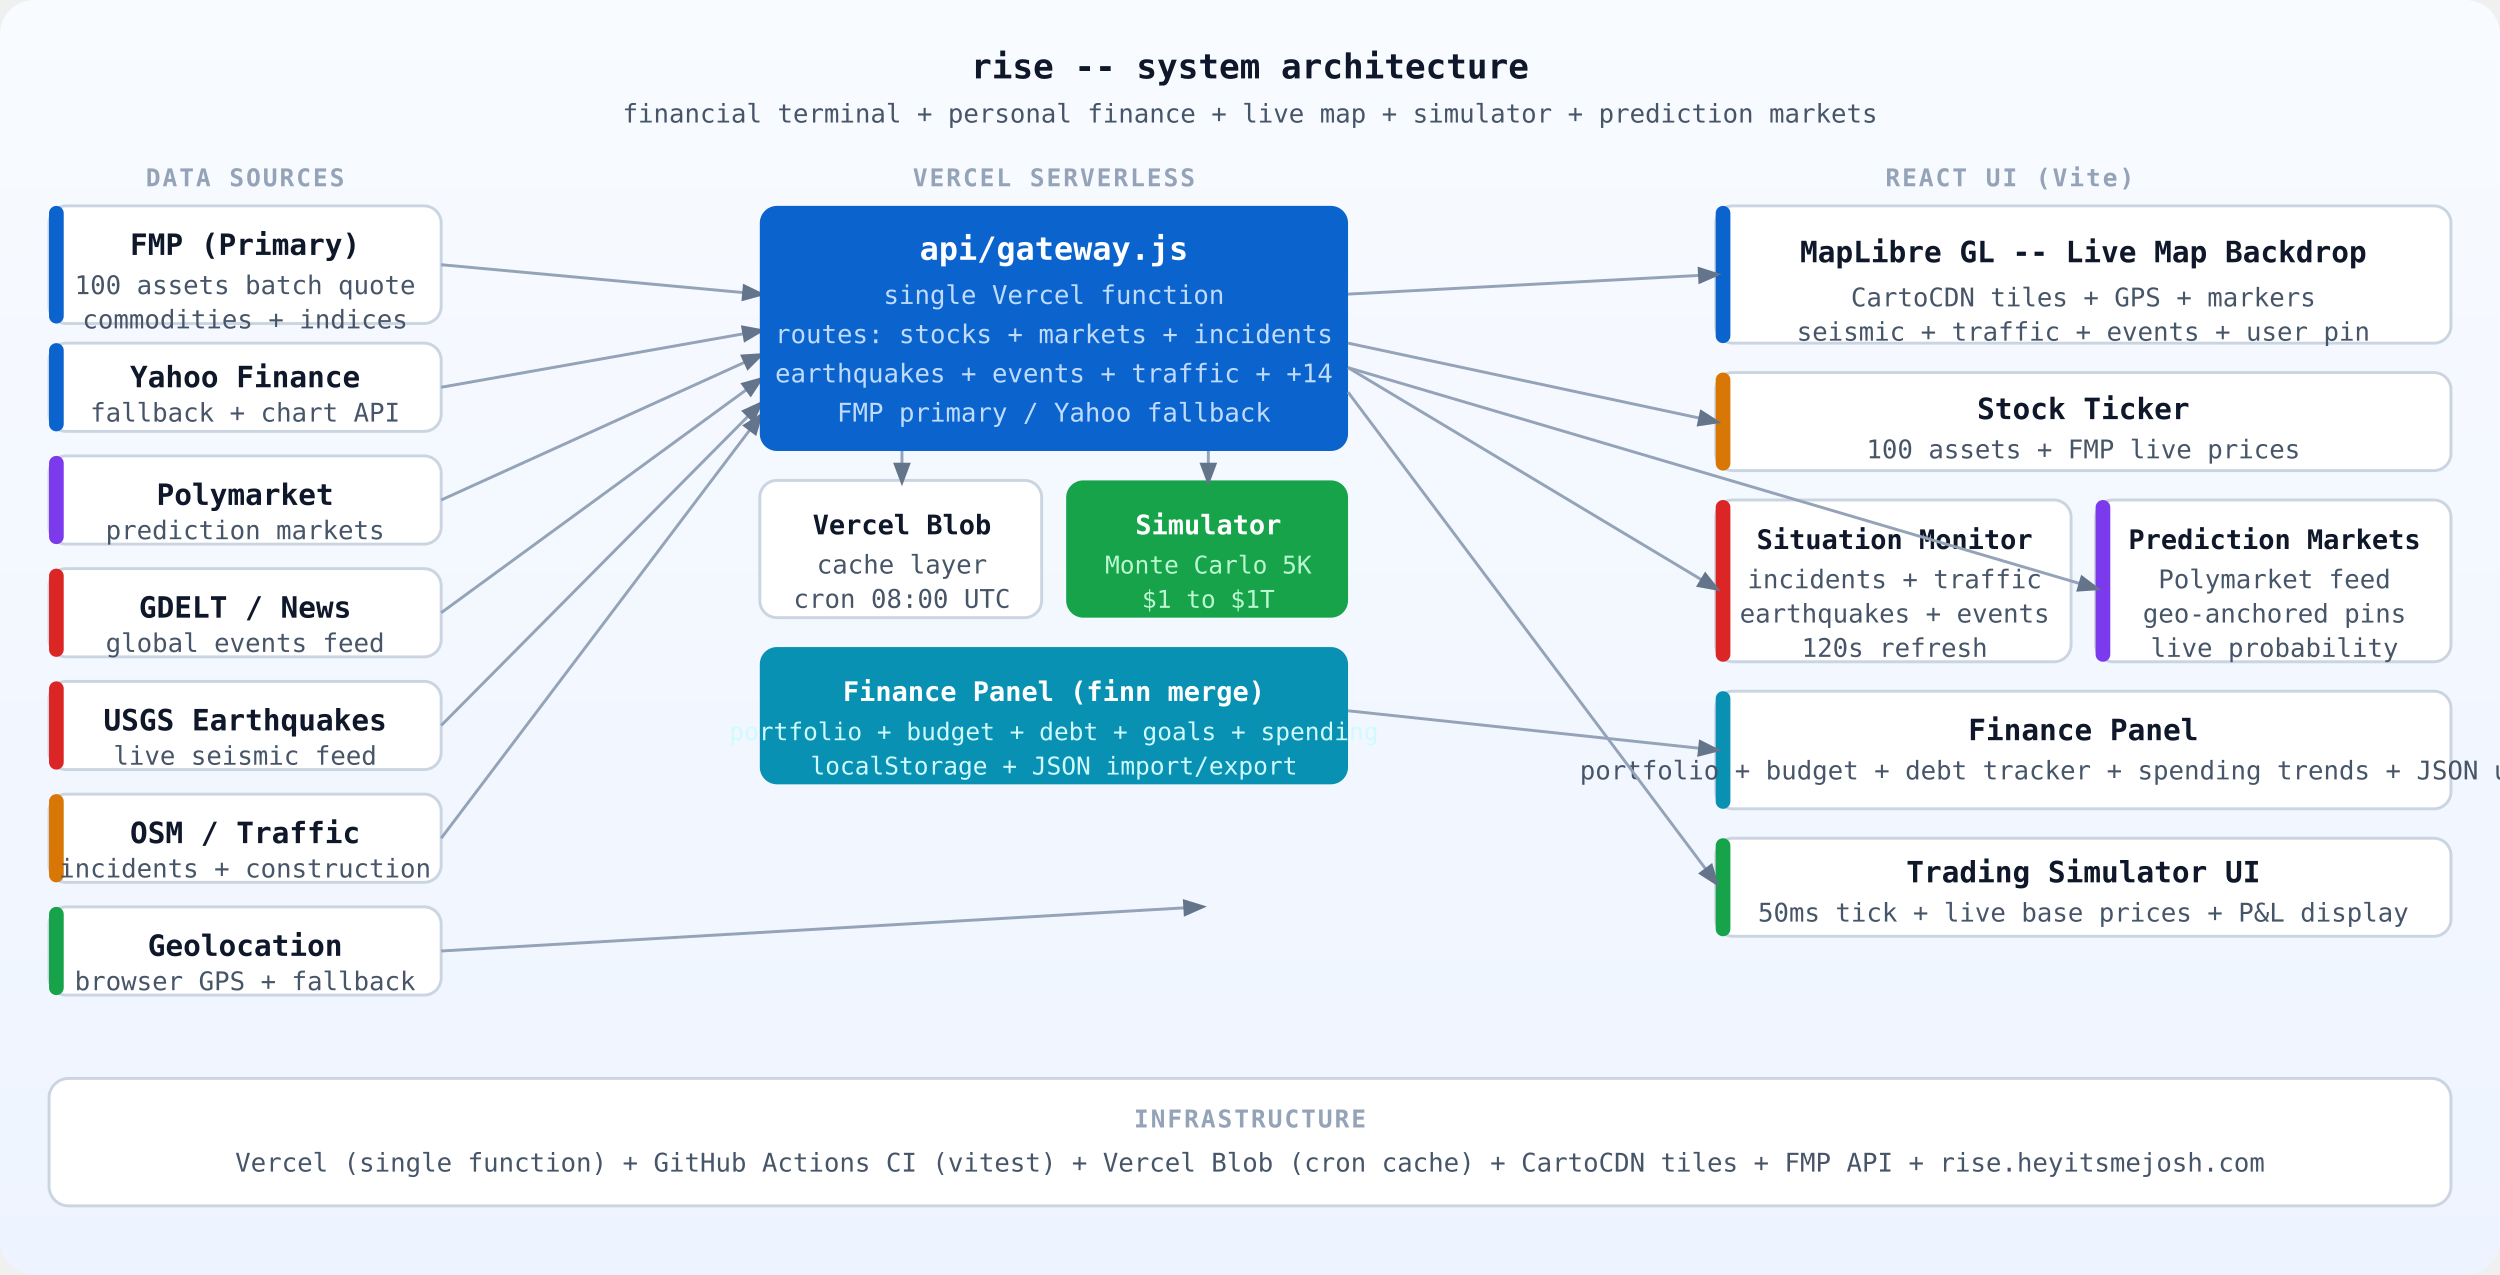
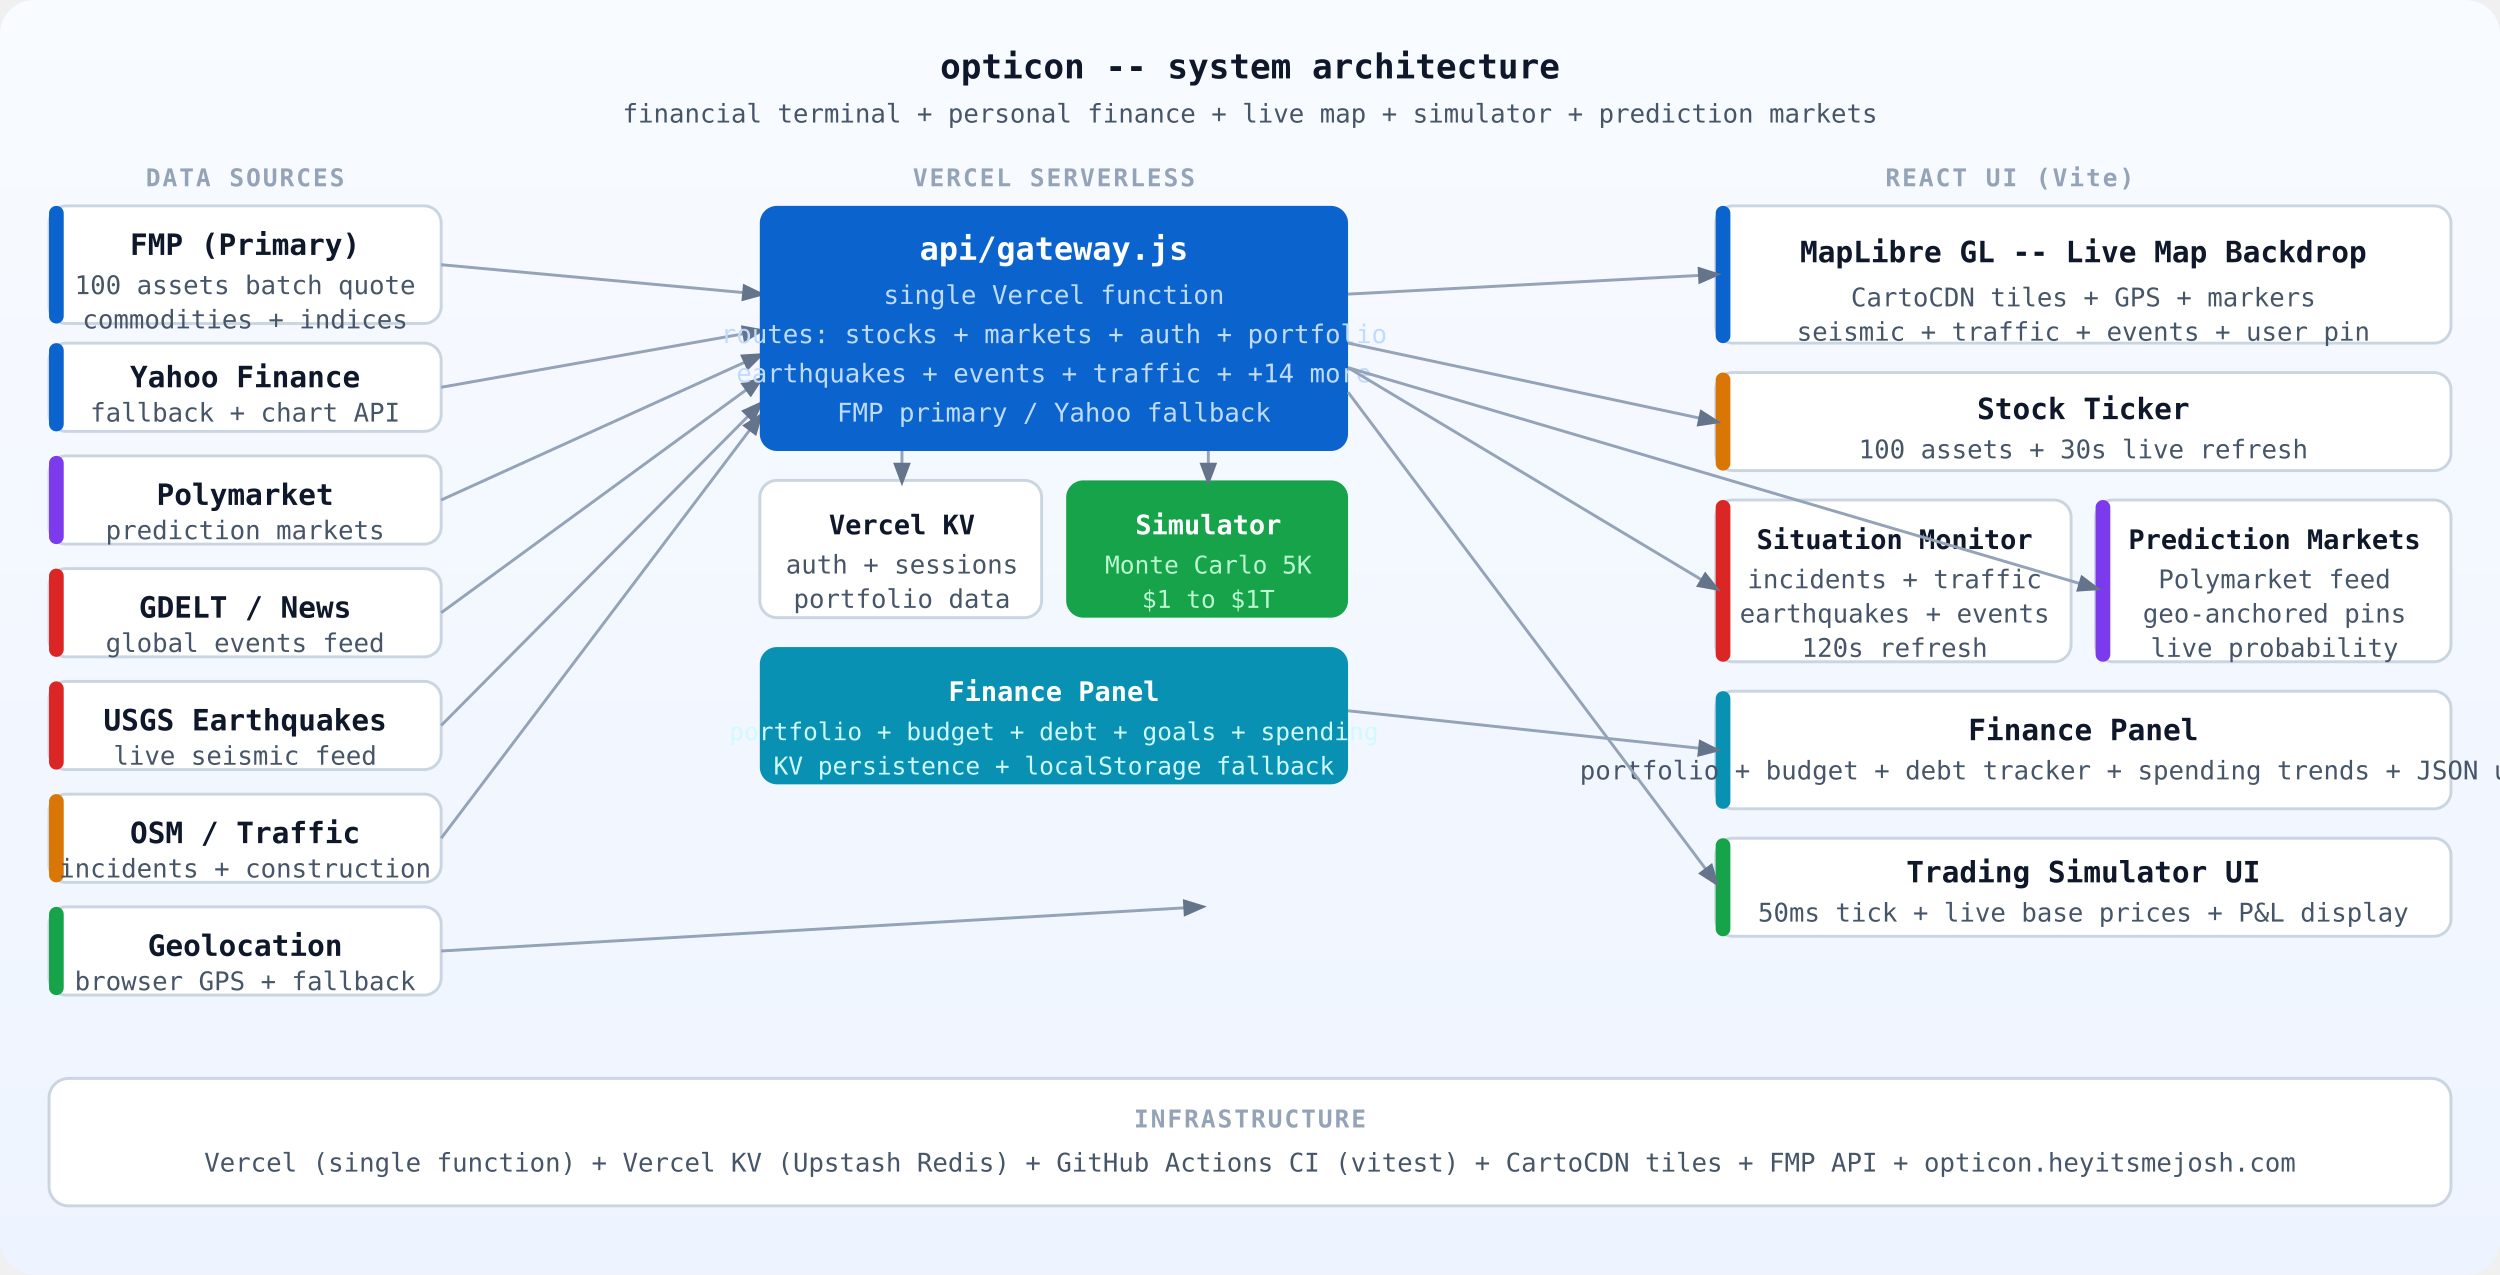
<svg xmlns="http://www.w3.org/2000/svg" viewBox="0 0 1020 520">
  <defs>
    <linearGradient id="bg" x1="0" x2="0" y1="0" y2="1">
      <stop offset="0%" stop-color="#f8fbff" />
      <stop offset="100%" stop-color="#eef4ff" />
    </linearGradient>
    <marker id="arr" markerWidth="8" markerHeight="8" refX="6" refY="3" orient="auto">
      <path d="M0,0 L0,6 L8,3 z" fill="#64748b" />
    </marker>
  </defs>
  <style>
    .t { font-family: ui-monospace, SFMono-Regular, Menlo, Consolas, monospace; }
    .title { font-size: 14px; font-weight: 700; fill: #0f172a; }
    .sub { font-size: 10.5px; fill: #475569; }
    .label { font-size: 10px; font-weight: 700; fill: #94a3b8; letter-spacing: 0.08em; }
    .box { fill: #fff; stroke: #cbd5e1; stroke-width: 1.2; }
    .grp { fill: #0b63ce; }
    .grp-g { fill: #16a34a; }
    .grp-r { fill: #dc2626; }
    .grp-a { fill: #d97706; }
    .grp-p { fill: #7c3aed; }
    .grp-f { fill: #0891b2; }
    .line { stroke: #94a3b8; stroke-width: 1.2; fill: none; marker-end: url(#arr); }
    .dline { stroke: #94a3b8; stroke-width: 1; fill: none; stroke-dasharray: 4 3; }
  </style>
  <rect width="1020" height="520" rx="14" fill="url(#bg)" />
-   <text x="510" y="32" text-anchor="middle" class="t title">rise -- system architecture</text>
+   <text x="510" y="32" text-anchor="middle" class="t title">opticon -- system architecture</text>
  <text x="510" y="50" text-anchor="middle" class="t sub">financial terminal + personal finance + live map + simulator + prediction markets</text>
  <text x="100" y="76" text-anchor="middle" class="t label">DATA SOURCES</text>
  <rect x="20" y="84" width="160" height="48" rx="7" class="box" />
  <rect x="20" y="84" width="6" height="48" rx="3" class="grp" />
  <text x="100" y="104" text-anchor="middle" class="t title" style="font-size:12px;">FMP (Primary)</text>
  <text x="100" y="120" text-anchor="middle" class="t sub">100 assets batch quote</text>
  <text x="100" y="134" text-anchor="middle" class="t sub">commodities + indices</text>
  <rect x="20" y="140" width="160" height="36" rx="7" class="box" />
  <rect x="20" y="140" width="6" height="36" rx="3" class="grp" />
  <text x="100" y="158" text-anchor="middle" class="t title" style="font-size:12px;">Yahoo Finance</text>
  <text x="100" y="172" text-anchor="middle" class="t sub">fallback + chart API</text>
  <rect x="20" y="186" width="160" height="36" rx="7" class="box" />
  <rect x="20" y="186" width="6" height="36" rx="3" class="grp-p" />
  <text x="100" y="206" text-anchor="middle" class="t title" style="font-size:12px;">Polymarket</text>
  <text x="100" y="220" text-anchor="middle" class="t sub">prediction markets</text>
  <rect x="20" y="232" width="160" height="36" rx="7" class="box" />
  <rect x="20" y="232" width="6" height="36" rx="3" class="grp-r" />
  <text x="100" y="252" text-anchor="middle" class="t title" style="font-size:12px;">GDELT / News</text>
  <text x="100" y="266" text-anchor="middle" class="t sub">global events feed</text>
  <rect x="20" y="278" width="160" height="36" rx="7" class="box" />
  <rect x="20" y="278" width="6" height="36" rx="3" class="grp-r" />
  <text x="100" y="298" text-anchor="middle" class="t title" style="font-size:12px;">USGS Earthquakes</text>
  <text x="100" y="312" text-anchor="middle" class="t sub">live seismic feed</text>
  <rect x="20" y="324" width="160" height="36" rx="7" class="box" />
  <rect x="20" y="324" width="6" height="36" rx="3" class="grp-a" />
  <text x="100" y="344" text-anchor="middle" class="t title" style="font-size:12px;">OSM / Traffic</text>
  <text x="100" y="358" text-anchor="middle" class="t sub">incidents + construction</text>
  <rect x="20" y="370" width="160" height="36" rx="7" class="box" />
  <rect x="20" y="370" width="6" height="36" rx="3" class="grp-g" />
  <text x="100" y="390" text-anchor="middle" class="t title" style="font-size:12px;">Geolocation</text>
  <text x="100" y="404" text-anchor="middle" class="t sub">browser GPS + fallback</text>
  <line x1="180" y1="108" x2="310" y2="120" class="line" />
  <line x1="180" y1="158" x2="310" y2="135" class="line" />
  <line x1="180" y1="204" x2="310" y2="145" class="line" />
  <line x1="180" y1="250" x2="310" y2="155" class="line" />
  <line x1="180" y1="296" x2="310" y2="165" class="line" />
  <line x1="180" y1="342" x2="310" y2="170" class="line" />
  <line x1="180" y1="388" x2="490" y2="370" class="line" />
  <text x="430" y="76" text-anchor="middle" class="t label">VERCEL SERVERLESS</text>
  <rect x="310" y="84" width="240" height="100" rx="7" fill="#0b63ce" />
  <text x="430" y="106" text-anchor="middle" class="t" style="font-size:13px;fill:#fff;font-weight:700;">api/gateway.js</text>
  <text x="430" y="124" text-anchor="middle" class="t" style="font-size:10.5px;fill:#bfdbfe;">single Vercel function</text>
-   <text x="430" y="140" text-anchor="middle" class="t" style="font-size:10.5px;fill:#bfdbfe;">routes: stocks + markets + incidents</text>
-   <text x="430" y="156" text-anchor="middle" class="t" style="font-size:10.5px;fill:#bfdbfe;">earthquakes + events + traffic + +14</text>
+   <text x="430" y="140" text-anchor="middle" class="t" style="font-size:10.5px;fill:#bfdbfe;">routes: stocks + markets + auth + portfolio</text>
+   <text x="430" y="156" text-anchor="middle" class="t" style="font-size:10.5px;fill:#bfdbfe;">earthquakes + events + traffic + +14 more</text>
  <text x="430" y="172" text-anchor="middle" class="t" style="font-size:10.5px;fill:#bfdbfe;">FMP primary / Yahoo fallback</text>
  <rect x="310" y="196" width="115" height="56" rx="7" class="box" />
-   <text x="368" y="218" text-anchor="middle" class="t title" style="font-size:11px;">Vercel Blob</text>
-   <text x="368" y="234" text-anchor="middle" class="t sub">cache layer</text>
-   <text x="368" y="248" text-anchor="middle" class="t sub">cron 08:00 UTC</text>
+   <text x="368" y="218" text-anchor="middle" class="t title" style="font-size:11px;">Vercel KV</text>
+   <text x="368" y="234" text-anchor="middle" class="t sub">auth + sessions</text>
+   <text x="368" y="248" text-anchor="middle" class="t sub">portfolio data</text>
  <rect x="435" y="196" width="115" height="56" rx="7" fill="#16a34a" />
  <text x="493" y="218" text-anchor="middle" class="t" style="font-size:11px;fill:#fff;font-weight:700;">Simulator</text>
  <text x="493" y="234" text-anchor="middle" class="t" style="font-size:10px;fill:#bbf7d0;">Monte Carlo 5K</text>
  <text x="493" y="248" text-anchor="middle" class="t" style="font-size:10px;fill:#bbf7d0;">$1 to $1T</text>
  <rect x="310" y="264" width="240" height="56" rx="7" fill="#0891b2" />
-   <text x="430" y="286" text-anchor="middle" class="t" style="font-size:11px;fill:#fff;font-weight:700;">Finance Panel (finn merge)</text>
+   <text x="430" y="286" text-anchor="middle" class="t" style="font-size:11px;fill:#fff;font-weight:700;">Finance Panel</text>
  <text x="430" y="302" text-anchor="middle" class="t" style="font-size:10px;fill:#cffafe;">portfolio + budget + debt + goals + spending</text>
-   <text x="430" y="316" text-anchor="middle" class="t" style="font-size:10px;fill:#cffafe;">localStorage + JSON import/export</text>
+   <text x="430" y="316" text-anchor="middle" class="t" style="font-size:10px;fill:#cffafe;">KV persistence + localStorage fallback</text>
  <line x1="368" y1="184" x2="368" y2="196" class="line" />
  <line x1="493" y1="184" x2="493" y2="196" class="line" />
  <text x="820" y="76" text-anchor="middle" class="t label">REACT UI (Vite)</text>
  <rect x="700" y="84" width="300" height="56" rx="7" class="box" />
  <rect x="700" y="84" width="6" height="56" rx="3" class="grp" />
  <text x="850" y="107" text-anchor="middle" class="t title" style="font-size:12px;">MapLibre GL -- Live Map Backdrop</text>
  <text x="850" y="125" text-anchor="middle" class="t sub">CartoCDN tiles + GPS + markers</text>
  <text x="850" y="139" text-anchor="middle" class="t sub">seismic + traffic + events + user pin</text>
  <rect x="700" y="152" width="300" height="40" rx="7" class="box" />
  <rect x="700" y="152" width="6" height="40" rx="3" class="grp-a" />
  <text x="850" y="171" text-anchor="middle" class="t title" style="font-size:12px;">Stock Ticker</text>
-   <text x="850" y="187" text-anchor="middle" class="t sub">100 assets + FMP live prices</text>
+   <text x="850" y="187" text-anchor="middle" class="t sub">100 assets + 30s live refresh</text>
  <rect x="700" y="204" width="145" height="66" rx="7" class="box" />
  <rect x="700" y="204" width="6" height="66" rx="3" class="grp-r" />
  <text x="773" y="224" text-anchor="middle" class="t title" style="font-size:11px;">Situation Monitor</text>
  <text x="773" y="240" text-anchor="middle" class="t sub">incidents + traffic</text>
  <text x="773" y="254" text-anchor="middle" class="t sub">earthquakes + events</text>
  <text x="773" y="268" text-anchor="middle" class="t sub">120s refresh</text>
  <rect x="855" y="204" width="145" height="66" rx="7" class="box" />
  <rect x="855" y="204" width="6" height="66" rx="3" class="grp-p" />
  <text x="928" y="224" text-anchor="middle" class="t title" style="font-size:11px;">Prediction Markets</text>
  <text x="928" y="240" text-anchor="middle" class="t sub">Polymarket feed</text>
  <text x="928" y="254" text-anchor="middle" class="t sub">geo-anchored pins</text>
  <text x="928" y="268" text-anchor="middle" class="t sub">live probability</text>
  <rect x="700" y="282" width="300" height="48" rx="7" class="box" />
  <rect x="700" y="282" width="6" height="48" rx="3" class="grp-f" />
  <text x="850" y="302" text-anchor="middle" class="t title" style="font-size:12px;">Finance Panel</text>
  <text x="850" y="318" text-anchor="middle" class="t sub">portfolio + budget + debt tracker + spending trends + JSON upload</text>
  <rect x="700" y="342" width="300" height="40" rx="7" class="box" />
  <rect x="700" y="342" width="6" height="40" rx="3" class="grp-g" />
  <text x="850" y="360" text-anchor="middle" class="t title" style="font-size:12px;">Trading Simulator UI</text>
  <text x="850" y="376" text-anchor="middle" class="t sub">50ms tick + live base prices + P&amp;L display</text>
  <line x1="550" y1="120" x2="700" y2="112" class="line" />
  <line x1="550" y1="140" x2="700" y2="172" class="line" />
  <line x1="550" y1="150" x2="700" y2="240" class="line" />
  <line x1="550" y1="150" x2="855" y2="240" class="line" />
  <line x1="550" y1="290" x2="700" y2="306" class="line" />
  <line x1="550" y1="160" x2="700" y2="360" class="line" />
  <rect x="20" y="440" width="980" height="52" rx="8" class="box" />
  <text x="510" y="460" text-anchor="middle" class="t label">INFRASTRUCTURE</text>
-   <text x="510" y="478" text-anchor="middle" class="t sub">Vercel (single function) + GitHub Actions CI (vitest) + Vercel Blob (cron cache) + CartoCDN tiles + FMP API + rise.heyitsmejosh.com</text>
+   <text x="510" y="478" text-anchor="middle" class="t sub">Vercel (single function) + Vercel KV (Upstash Redis) + GitHub Actions CI (vitest) + CartoCDN tiles + FMP API + opticon.heyitsmejosh.com</text>
</svg>
